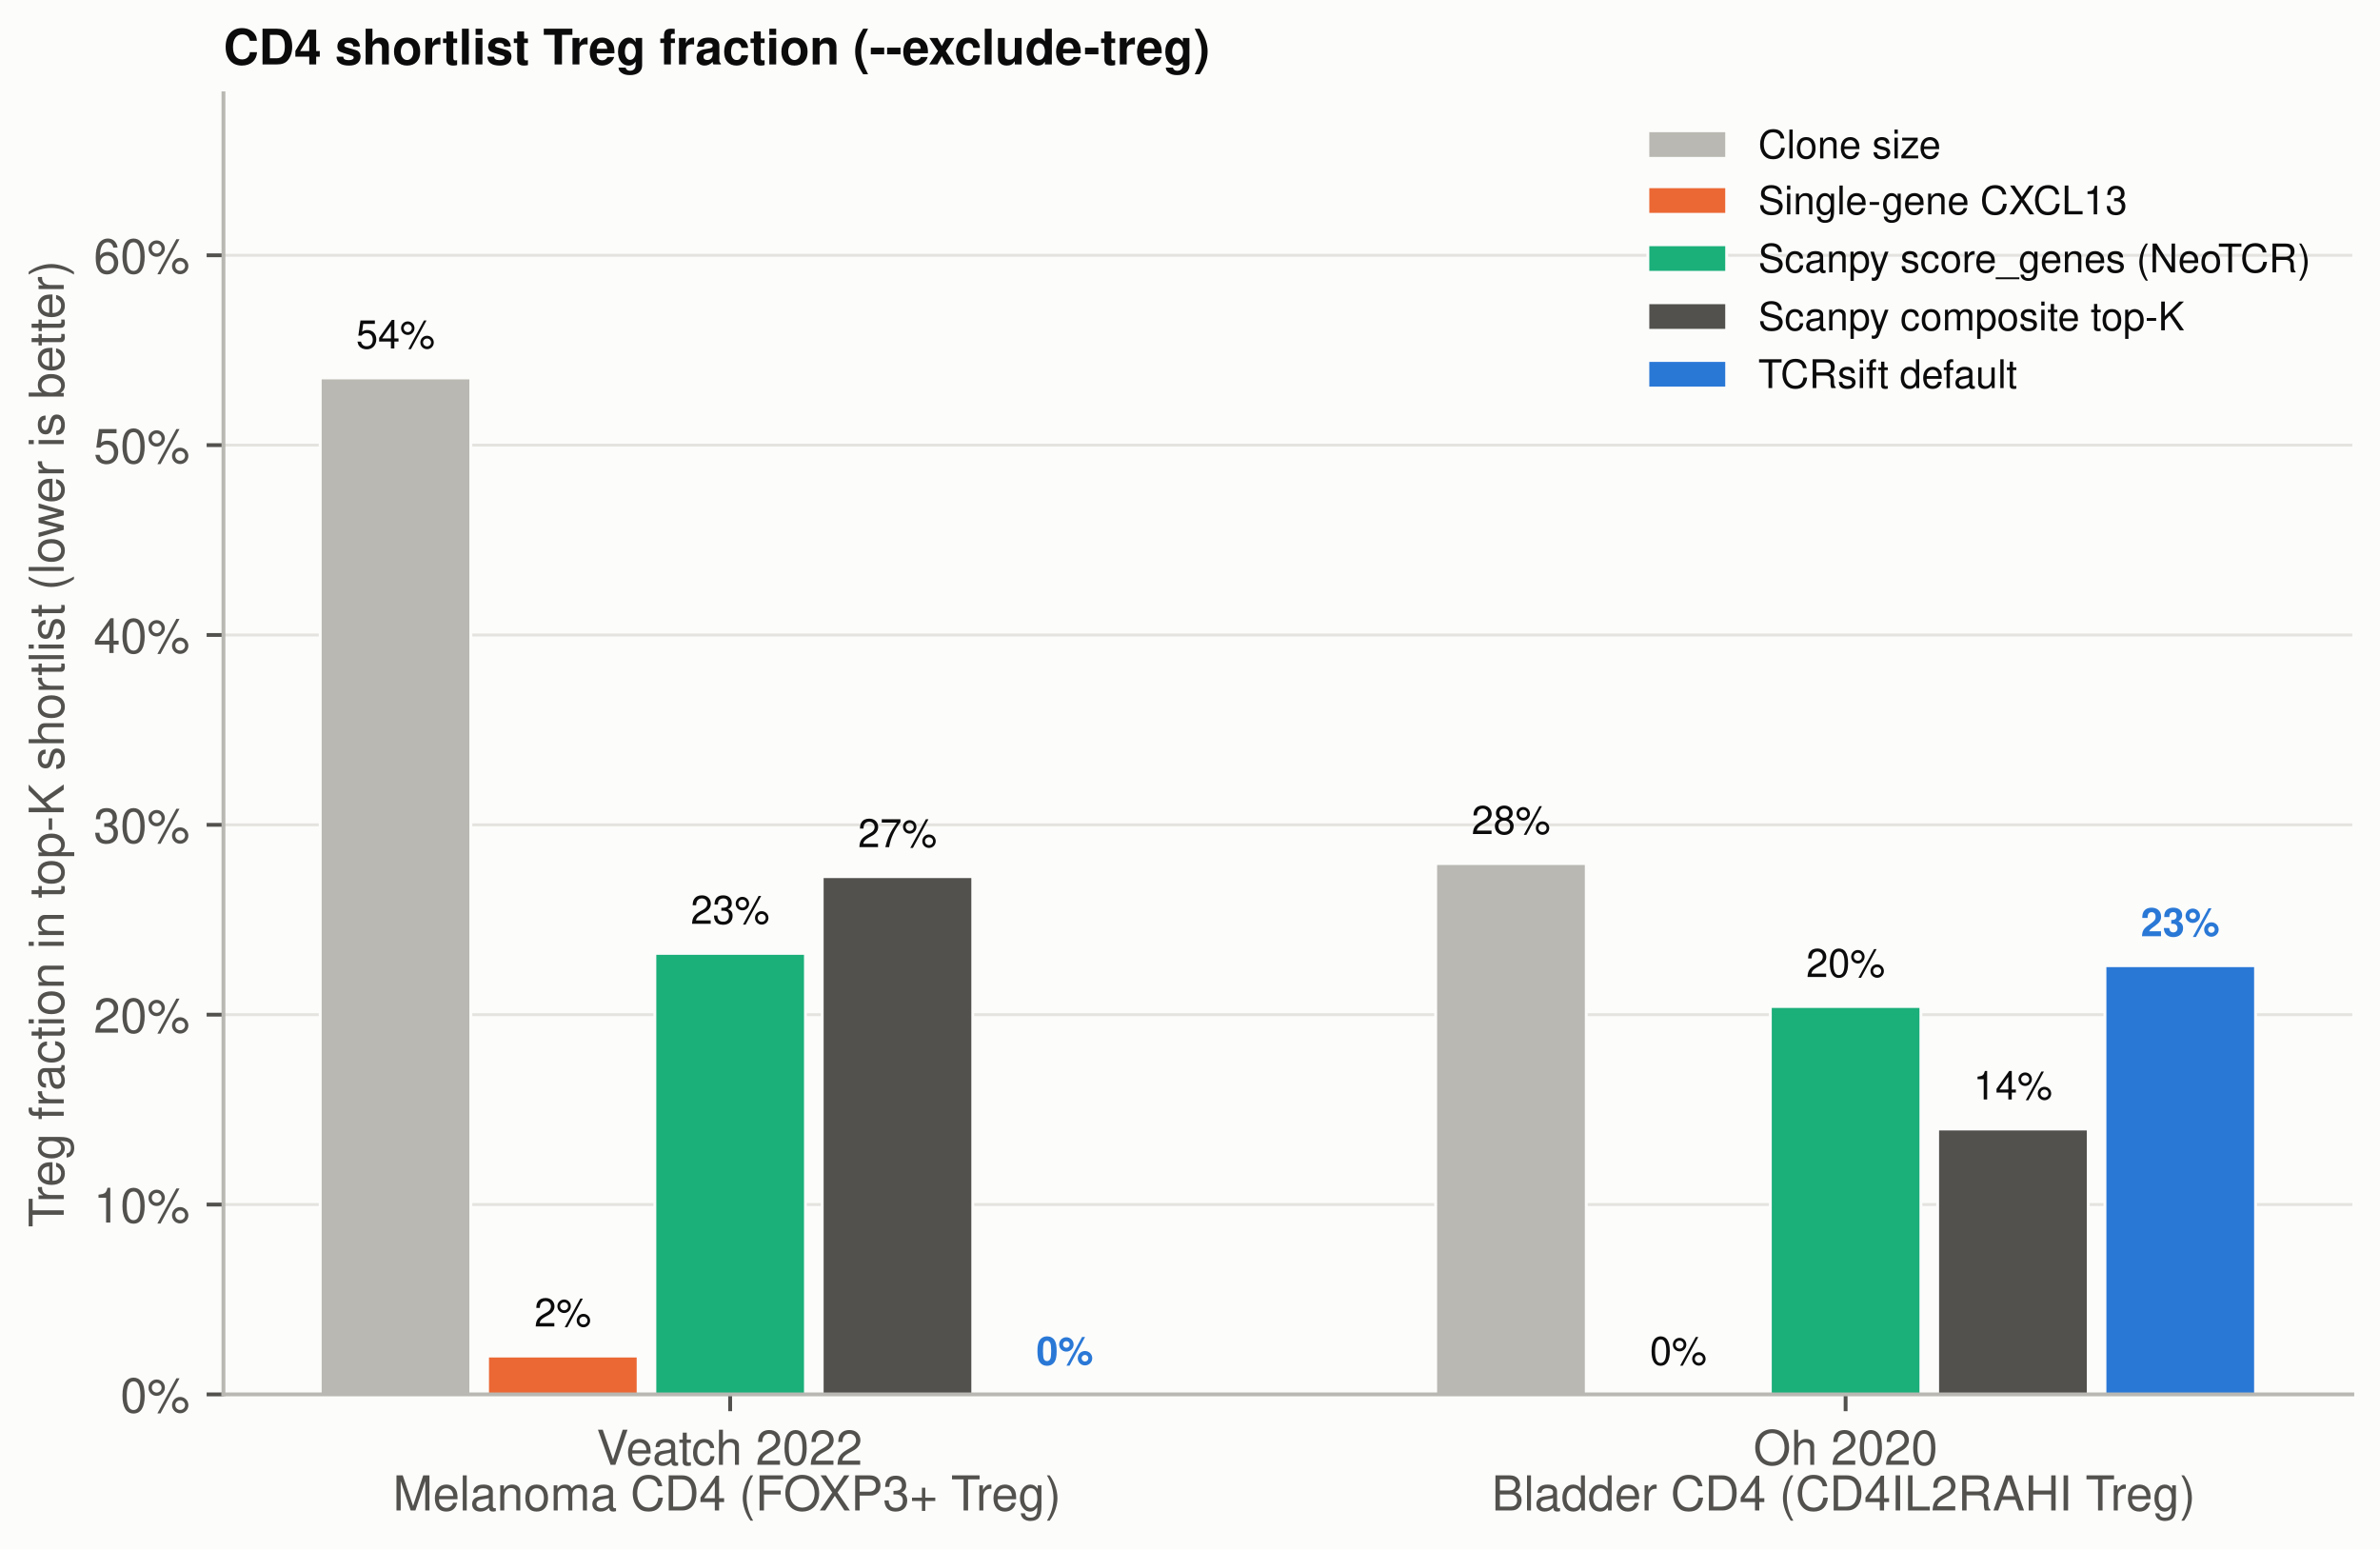
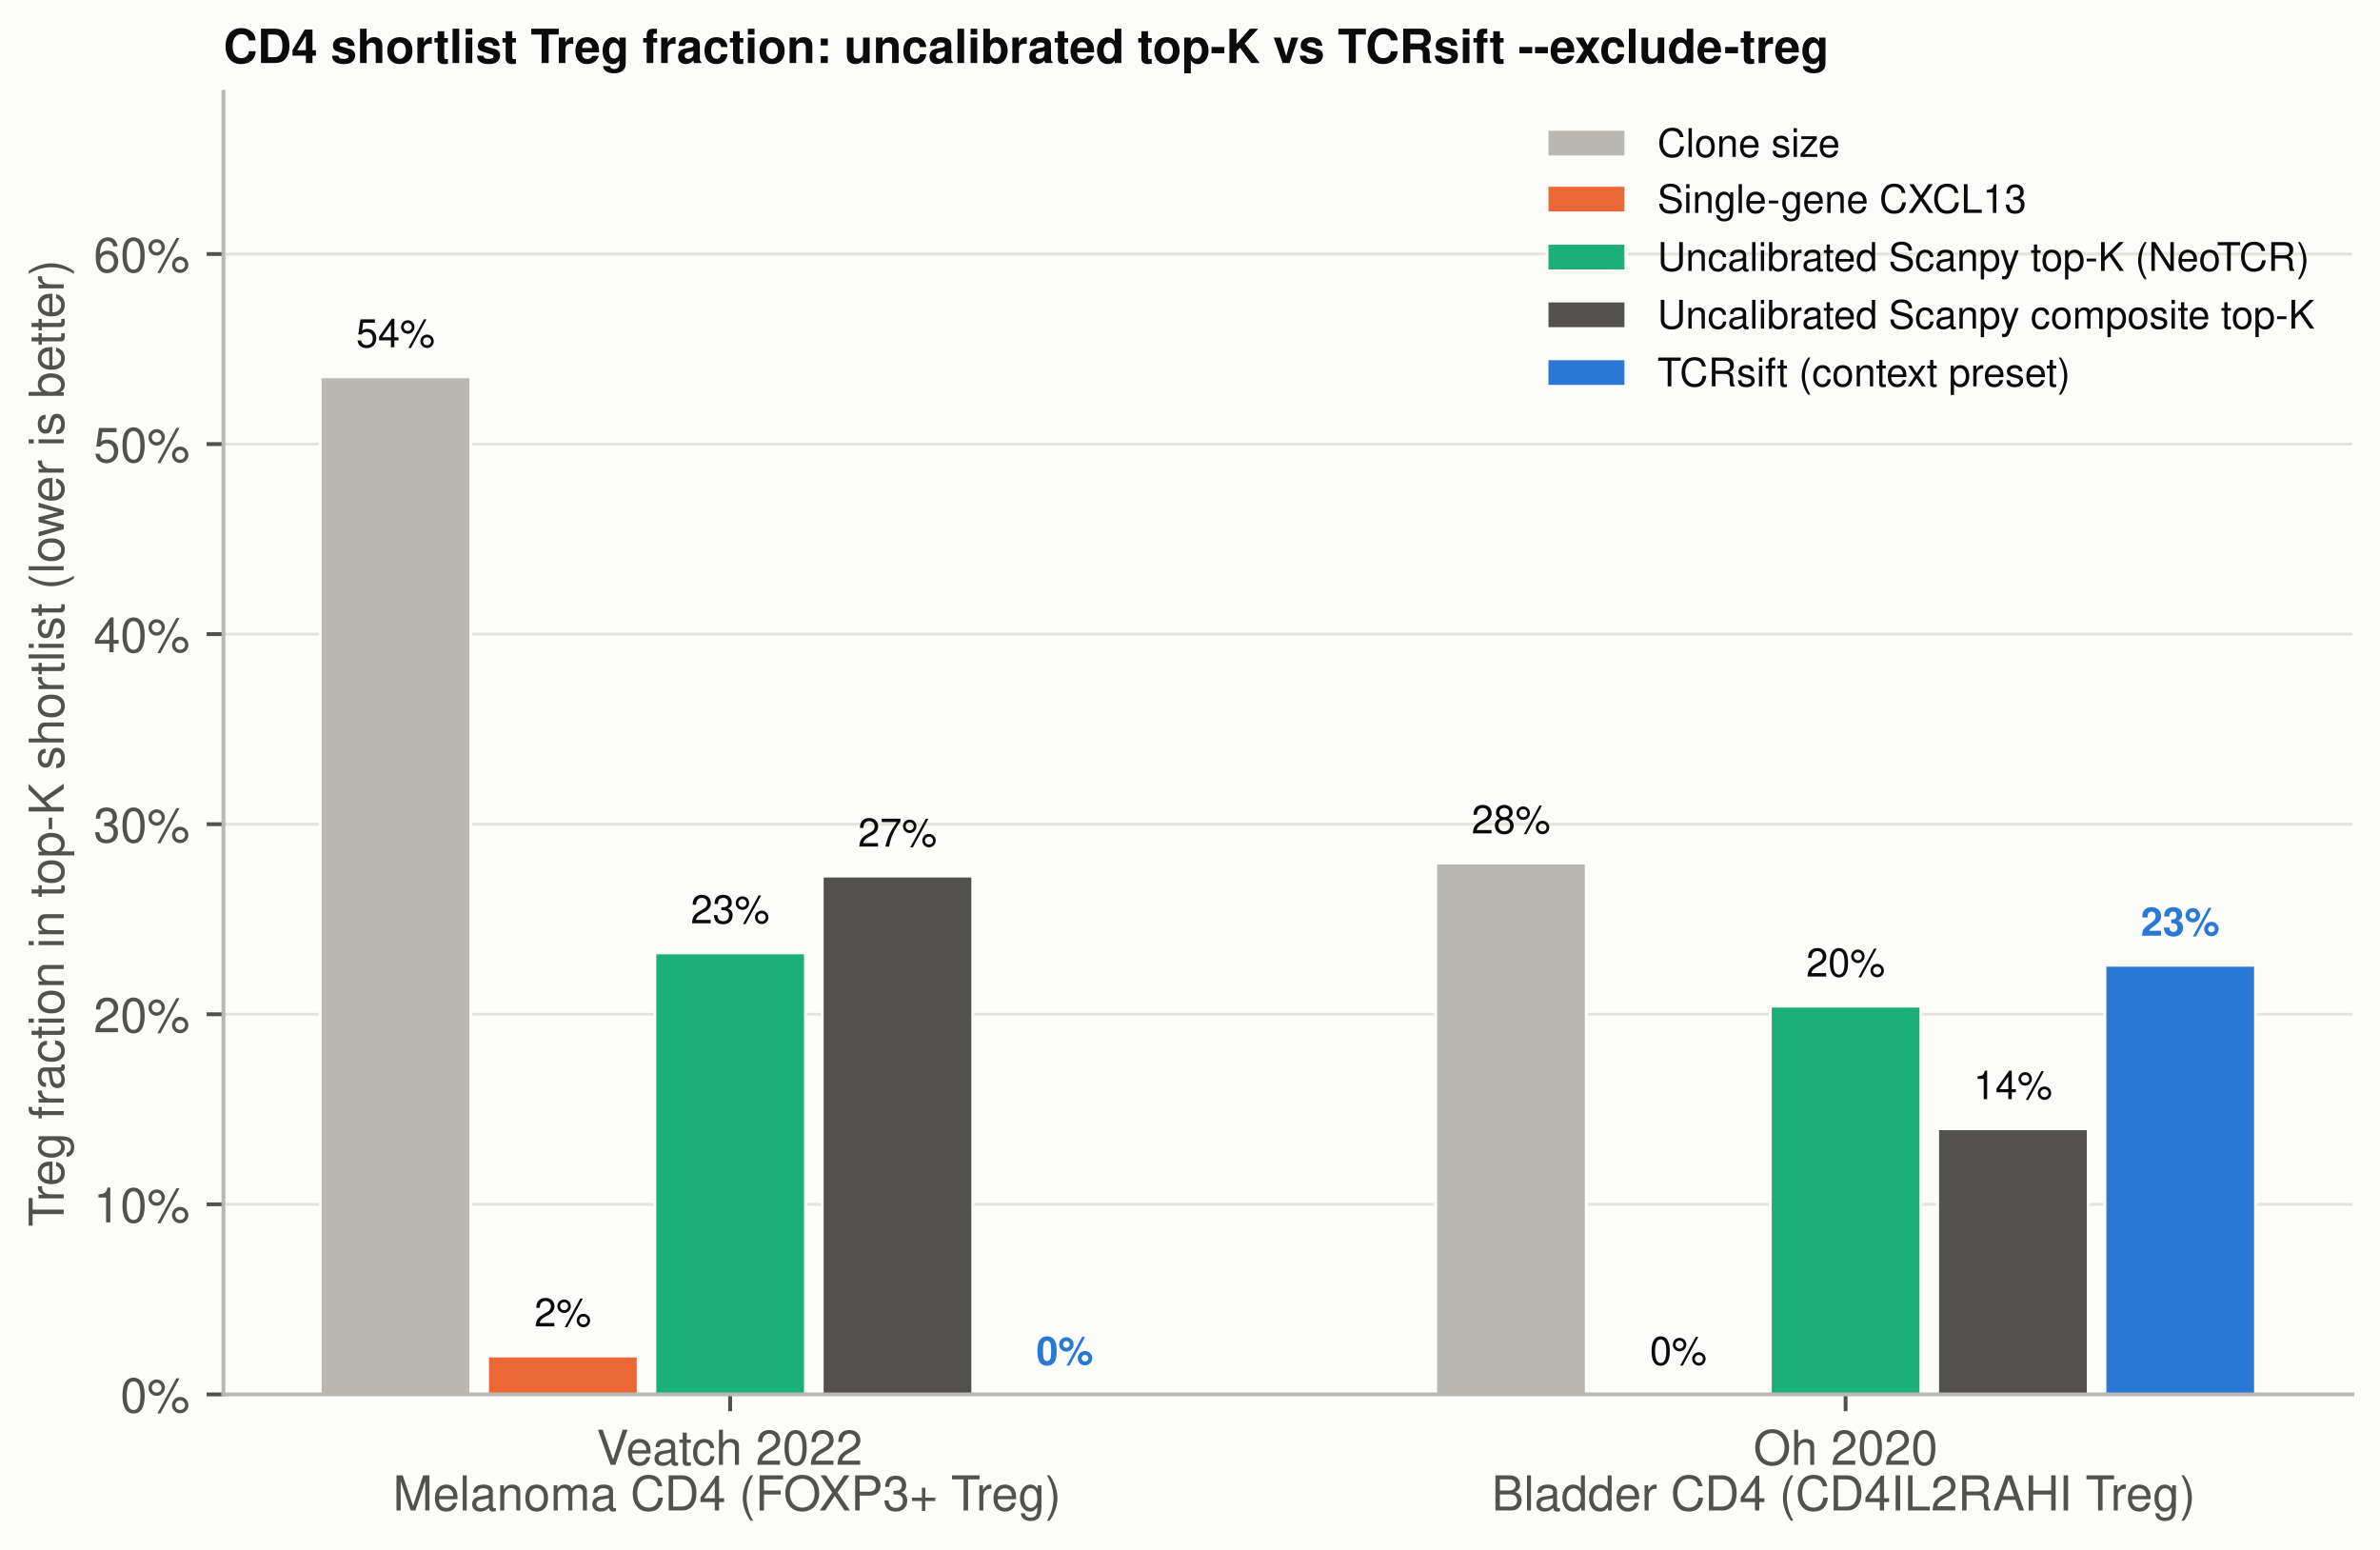
<svg xmlns="http://www.w3.org/2000/svg" xmlns:xlink="http://www.w3.org/1999/xlink" width="495.12pt" height="322.32pt" viewBox="0 0 495.12 322.32" version="1.1">
  <defs>
    <style type="text/css">*{stroke-linejoin: round; stroke-linecap: butt}</style>
  </defs>
  <g id="figure_1">
    <g id="patch_1">
      <path d="M 0 322.32  L 495.12 322.32  L 495.12 0  L 0 0  z " style="fill: #fcfcfb" />
    </g>
    <g id="axes_1">
      <g id="patch_2">
-         <path d="M 46.487 290.052  L 489.36 290.052  L 489.36 19.41  L 46.487 19.41  z " style="fill: #fcfcfb" />
+         <path d="M 46.487 290.052  L 489.36 290.052  L 489.36 19.11  L 46.487 19.11  z " style="fill: #fcfcfb" />
      </g>
      <g id="matplotlib.axis_1">
        <g id="xtick_1">
          <g id="line2d_1">
            <defs>
              <path id="mc6937c2ae9" d="M 0 0  L 0 3.5  " style="stroke: #52514e; stroke-width: 0.8" />
            </defs>
            <g>
              <use xlink:href="#mc6937c2ae9" x="151.897" y="290.052" style="fill: #52514e; stroke: #52514e; stroke-width: 0.8" />
            </g>
          </g>
          <g id="text_1">
            <text style="font-size: 10px; font-family: 'Helvetica', 'Arial', 'DejaVu Sans'; fill: #52514e" transform="translate(124.0935 304.701)">Veatch 2022</text>
            <text style="font-size: 10px; font-family: 'Helvetica', 'Arial', 'DejaVu Sans'; fill: #52514e" transform="translate(81.73097 314.1981)">Melanoma CD4 (FOXP3+ Treg)</text>
          </g>
        </g>
        <g id="xtick_2">
          <g id="line2d_2">
            <g>
              <use xlink:href="#mc6937c2ae9" x="383.949" y="290.052" style="fill: #52514e; stroke: #52514e; stroke-width: 0.8" />
            </g>
          </g>
          <g id="text_2">
            <text style="font-size: 10px; font-family: 'Helvetica', 'Arial', 'DejaVu Sans'; fill: #52514e" transform="translate(364.769 304.701)">Oh 2020</text>
            <text style="font-size: 10px; font-family: 'Helvetica', 'Arial', 'DejaVu Sans'; fill: #52514e" transform="translate(310.3096 314.1981)">Bladder CD4 (CD4IL2RAHI Treg)</text>
          </g>
        </g>
      </g>
      <g id="matplotlib.axis_2">
        <g id="ytick_1">
          <g id="line2d_3">
-             <path d="M 46.487 290.052  L 489.36 290.052  " clip-path="url(#pa2d28ba8f9)" style="fill: none; stroke: #e4e3df; stroke-width: 0.6; stroke-linecap: square" />
+             <path d="M 46.487 290.052  L 489.36 290.052  " clip-path="url(#pef6b3a5249)" style="fill: none; stroke: #e4e3df; stroke-width: 0.6; stroke-linecap: square" />
          </g>
          <g id="line2d_4">
            <defs>
              <path id="mceed921732" d="M 0 0  L -3.5 0  " style="stroke: #52514e; stroke-width: 0.8" />
            </defs>
            <g>
              <use xlink:href="#mceed921732" x="46.487" y="290.052" style="fill: #52514e; stroke: #52514e; stroke-width: 0.8" />
            </g>
          </g>
          <g id="text_3">
            <text style="font-size: 10px; font-family: 'Helvetica', 'Arial', 'DejaVu Sans'; text-anchor: end; fill: #52514e" x="39.487" y="293.802" transform="rotate(-0 39.48656 293.8021)">0%</text>
          </g>
        </g>
        <g id="ytick_2">
          <g id="line2d_5">
-             <path d="M 46.487 250.56  L 489.36 250.56  " clip-path="url(#pa2d28ba8f9)" style="fill: none; stroke: #e4e3df; stroke-width: 0.6; stroke-linecap: square" />
+             <path d="M 46.487 250.517  L 489.36 250.517  " clip-path="url(#pef6b3a5249)" style="fill: none; stroke: #e4e3df; stroke-width: 0.6; stroke-linecap: square" />
          </g>
          <g id="line2d_6">
            <g>
-               <use xlink:href="#mceed921732" x="46.487" y="250.56" style="fill: #52514e; stroke: #52514e; stroke-width: 0.8" />
+               <use xlink:href="#mceed921732" x="46.487" y="250.517" style="fill: #52514e; stroke: #52514e; stroke-width: 0.8" />
            </g>
          </g>
          <g id="text_4">
-             <text style="font-size: 10px; font-family: 'Helvetica', 'Arial', 'DejaVu Sans'; text-anchor: end; fill: #52514e" x="39.487" y="254.31" transform="rotate(-0 39.48656 254.3103)">10%</text>
+             <text style="font-size: 10px; font-family: 'Helvetica', 'Arial', 'DejaVu Sans'; text-anchor: end; fill: #52514e" x="39.487" y="254.267" transform="rotate(-0 39.48656 254.2665)">10%</text>
          </g>
        </g>
        <g id="ytick_3">
          <g id="line2d_7">
-             <path d="M 46.487 211.068  L 489.36 211.068  " clip-path="url(#pa2d28ba8f9)" style="fill: none; stroke: #e4e3df; stroke-width: 0.6; stroke-linecap: square" />
+             <path d="M 46.487 210.981  L 489.36 210.981  " clip-path="url(#pef6b3a5249)" style="fill: none; stroke: #e4e3df; stroke-width: 0.6; stroke-linecap: square" />
          </g>
          <g id="line2d_8">
            <g>
-               <use xlink:href="#mceed921732" x="46.487" y="211.068" style="fill: #52514e; stroke: #52514e; stroke-width: 0.8" />
+               <use xlink:href="#mceed921732" x="46.487" y="210.981" style="fill: #52514e; stroke: #52514e; stroke-width: 0.8" />
            </g>
          </g>
          <g id="text_5">
-             <text style="font-size: 10px; font-family: 'Helvetica', 'Arial', 'DejaVu Sans'; text-anchor: end; fill: #52514e" x="39.487" y="214.818" transform="rotate(-0 39.48656 214.8185)">20%</text>
+             <text style="font-size: 10px; font-family: 'Helvetica', 'Arial', 'DejaVu Sans'; text-anchor: end; fill: #52514e" x="39.487" y="214.731" transform="rotate(-0 39.48656 214.7309)">20%</text>
          </g>
        </g>
        <g id="ytick_4">
          <g id="line2d_9">
-             <path d="M 46.487 171.577  L 489.36 171.577  " clip-path="url(#pa2d28ba8f9)" style="fill: none; stroke: #e4e3df; stroke-width: 0.6; stroke-linecap: square" />
+             <path d="M 46.487 171.445  L 489.36 171.445  " clip-path="url(#pef6b3a5249)" style="fill: none; stroke: #e4e3df; stroke-width: 0.6; stroke-linecap: square" />
          </g>
          <g id="line2d_10">
            <g>
-               <use xlink:href="#mceed921732" x="46.487" y="171.577" style="fill: #52514e; stroke: #52514e; stroke-width: 0.8" />
+               <use xlink:href="#mceed921732" x="46.487" y="171.445" style="fill: #52514e; stroke: #52514e; stroke-width: 0.8" />
            </g>
          </g>
          <g id="text_6">
-             <text style="font-size: 10px; font-family: 'Helvetica', 'Arial', 'DejaVu Sans'; text-anchor: end; fill: #52514e" x="39.487" y="175.327" transform="rotate(-0 39.48656 175.3267)">30%</text>
+             <text style="font-size: 10px; font-family: 'Helvetica', 'Arial', 'DejaVu Sans'; text-anchor: end; fill: #52514e" x="39.487" y="175.195" transform="rotate(-0 39.48656 175.1953)">30%</text>
          </g>
        </g>
        <g id="ytick_5">
          <g id="line2d_11">
-             <path d="M 46.487 132.085  L 489.36 132.085  " clip-path="url(#pa2d28ba8f9)" style="fill: none; stroke: #e4e3df; stroke-width: 0.6; stroke-linecap: square" />
+             <path d="M 46.487 131.91  L 489.36 131.91  " clip-path="url(#pef6b3a5249)" style="fill: none; stroke: #e4e3df; stroke-width: 0.6; stroke-linecap: square" />
          </g>
          <g id="line2d_12">
            <g>
-               <use xlink:href="#mceed921732" x="46.487" y="132.085" style="fill: #52514e; stroke: #52514e; stroke-width: 0.8" />
+               <use xlink:href="#mceed921732" x="46.487" y="131.91" style="fill: #52514e; stroke: #52514e; stroke-width: 0.8" />
            </g>
          </g>
          <g id="text_7">
-             <text style="font-size: 10px; font-family: 'Helvetica', 'Arial', 'DejaVu Sans'; text-anchor: end; fill: #52514e" x="39.487" y="135.835" transform="rotate(-0 39.48656 135.8349)">40%</text>
+             <text style="font-size: 10px; font-family: 'Helvetica', 'Arial', 'DejaVu Sans'; text-anchor: end; fill: #52514e" x="39.487" y="135.66" transform="rotate(-0 39.48656 135.6598)">40%</text>
          </g>
        </g>
        <g id="ytick_6">
          <g id="line2d_13">
-             <path d="M 46.487 92.593  L 489.36 92.593  " clip-path="url(#pa2d28ba8f9)" style="fill: none; stroke: #e4e3df; stroke-width: 0.6; stroke-linecap: square" />
+             <path d="M 46.487 92.374  L 489.36 92.374  " clip-path="url(#pef6b3a5249)" style="fill: none; stroke: #e4e3df; stroke-width: 0.6; stroke-linecap: square" />
          </g>
          <g id="line2d_14">
            <g>
-               <use xlink:href="#mceed921732" x="46.487" y="92.593" style="fill: #52514e; stroke: #52514e; stroke-width: 0.8" />
+               <use xlink:href="#mceed921732" x="46.487" y="92.374" style="fill: #52514e; stroke: #52514e; stroke-width: 0.8" />
            </g>
          </g>
          <g id="text_8">
-             <text style="font-size: 10px; font-family: 'Helvetica', 'Arial', 'DejaVu Sans'; text-anchor: end; fill: #52514e" x="39.487" y="96.343" transform="rotate(-0 39.48656 96.34306)">50%</text>
+             <text style="font-size: 10px; font-family: 'Helvetica', 'Arial', 'DejaVu Sans'; text-anchor: end; fill: #52514e" x="39.487" y="96.124" transform="rotate(-0 39.48656 96.12418)">50%</text>
          </g>
        </g>
        <g id="ytick_7">
          <g id="line2d_15">
-             <path d="M 46.487 53.101  L 489.36 53.101  " clip-path="url(#pa2d28ba8f9)" style="fill: none; stroke: #e4e3df; stroke-width: 0.6; stroke-linecap: square" />
+             <path d="M 46.487 52.839  L 489.36 52.839  " clip-path="url(#pef6b3a5249)" style="fill: none; stroke: #e4e3df; stroke-width: 0.6; stroke-linecap: square" />
          </g>
          <g id="line2d_16">
            <g>
-               <use xlink:href="#mceed921732" x="46.487" y="53.101" style="fill: #52514e; stroke: #52514e; stroke-width: 0.8" />
+               <use xlink:href="#mceed921732" x="46.487" y="52.839" style="fill: #52514e; stroke: #52514e; stroke-width: 0.8" />
            </g>
          </g>
          <g id="text_9">
-             <text style="font-size: 10px; font-family: 'Helvetica', 'Arial', 'DejaVu Sans'; text-anchor: end; fill: #52514e" x="39.487" y="56.851" transform="rotate(-0 39.48656 56.85125)">60%</text>
+             <text style="font-size: 10px; font-family: 'Helvetica', 'Arial', 'DejaVu Sans'; text-anchor: end; fill: #52514e" x="39.487" y="56.589" transform="rotate(-0 39.48656 56.5886)">60%</text>
          </g>
        </g>
        <g id="text_10">
-           <text style="font-size: 10px; font-family: 'Helvetica', 'Arial', 'DejaVu Sans'; text-anchor: middle; fill: #52514e" x="13.26" y="154.731" transform="rotate(-90 13.26 154.731)">Treg fraction in top-K shortlist (lower is better)</text>
+           <text style="font-size: 10px; font-family: 'Helvetica', 'Arial', 'DejaVu Sans'; text-anchor: middle; fill: #52514e" x="13.26" y="154.581" transform="rotate(-90 13.26 154.581)">Treg fraction in top-K shortlist (lower is better)</text>
        </g>
      </g>
      <g id="patch_3">
-         <path d="M 66.617 290.052  L 97.944 290.052  L 97.944 78.613  L 66.617 78.613  z " clip-path="url(#pa2d28ba8f9)" style="fill: #b9b8b2; stroke: #fcfcfb; stroke-width: 0.6; stroke-linejoin: miter" />
+         <path d="M 66.617 290.052  L 97.944 290.052  L 97.944 78.379  L 66.617 78.379  z " clip-path="url(#pef6b3a5249)" style="fill: #b9b8b2; stroke: #fcfcfb; stroke-width: 0.6; stroke-linejoin: miter" />
      </g>
      <g id="patch_4">
-         <path d="M 298.67 290.052  L 329.997 290.052  L 329.997 179.633  L 298.67 179.633  z " clip-path="url(#pa2d28ba8f9)" style="fill: #b9b8b2; stroke: #fcfcfb; stroke-width: 0.6; stroke-linejoin: miter" />
+         <path d="M 298.67 290.052  L 329.997 290.052  L 329.997 179.511  L 298.67 179.511  z " clip-path="url(#pef6b3a5249)" style="fill: #b9b8b2; stroke: #fcfcfb; stroke-width: 0.6; stroke-linejoin: miter" />
      </g>
      <g id="patch_5">
-         <path d="M 101.425 290.052  L 132.752 290.052  L 132.752 282.075  L 101.425 282.075  z " clip-path="url(#pa2d28ba8f9)" style="fill: #eb6834; stroke: #fcfcfb; stroke-width: 0.6; stroke-linejoin: miter" />
+         <path d="M 101.425 290.052  L 132.752 290.052  L 132.752 282.066  L 101.425 282.066  z " clip-path="url(#pef6b3a5249)" style="fill: #eb6834; stroke: #fcfcfb; stroke-width: 0.6; stroke-linejoin: miter" />
      </g>
      <g id="patch_6">
-         <path d="M 333.478 290.052  L 364.805 290.052  L 364.805 290.052  L 333.478 290.052  z " clip-path="url(#pa2d28ba8f9)" style="fill: #eb6834; stroke: #fcfcfb; stroke-width: 0.6; stroke-linejoin: miter" />
+         <path d="M 333.478 290.052  L 364.805 290.052  L 364.805 290.052  L 333.478 290.052  z " clip-path="url(#pef6b3a5249)" style="fill: #eb6834; stroke: #fcfcfb; stroke-width: 0.6; stroke-linejoin: miter" />
      </g>
      <g id="patch_7">
-         <path d="M 136.233 290.052  L 167.56 290.052  L 167.56 198.313  L 136.233 198.313  z " clip-path="url(#pa2d28ba8f9)" style="fill: #1baf7a; stroke: #fcfcfb; stroke-width: 0.6; stroke-linejoin: miter" />
+         <path d="M 136.233 290.052  L 167.56 290.052  L 167.56 198.211  L 136.233 198.211  z " clip-path="url(#pef6b3a5249)" style="fill: #1baf7a; stroke: #fcfcfb; stroke-width: 0.6; stroke-linejoin: miter" />
      </g>
      <g id="patch_8">
-         <path d="M 368.286 290.052  L 399.613 290.052  L 399.613 209.37  L 368.286 209.37  z " clip-path="url(#pa2d28ba8f9)" style="fill: #1baf7a; stroke: #fcfcfb; stroke-width: 0.6; stroke-linejoin: miter" />
+         <path d="M 368.286 290.052  L 399.613 290.052  L 399.613 209.281  L 368.286 209.281  z " clip-path="url(#pef6b3a5249)" style="fill: #1baf7a; stroke: #fcfcfb; stroke-width: 0.6; stroke-linejoin: miter" />
      </g>
      <g id="patch_9">
-         <path d="M 171.041 290.052  L 202.368 290.052  L 202.368 182.358  L 171.041 182.358  z " clip-path="url(#pa2d28ba8f9)" style="fill: #52514e; stroke: #fcfcfb; stroke-width: 0.6; stroke-linejoin: miter" />
+         <path d="M 171.041 290.052  L 202.368 290.052  L 202.368 182.239  L 171.041 182.239  z " clip-path="url(#pef6b3a5249)" style="fill: #52514e; stroke: #fcfcfb; stroke-width: 0.6; stroke-linejoin: miter" />
      </g>
      <g id="patch_10">
-         <path d="M 403.094 290.052  L 434.421 290.052  L 434.421 234.843  L 403.094 234.843  z " clip-path="url(#pa2d28ba8f9)" style="fill: #52514e; stroke: #fcfcfb; stroke-width: 0.6; stroke-linejoin: miter" />
+         <path d="M 403.094 290.052  L 434.421 290.052  L 434.421 234.781  L 403.094 234.781  z " clip-path="url(#pef6b3a5249)" style="fill: #52514e; stroke: #fcfcfb; stroke-width: 0.6; stroke-linejoin: miter" />
      </g>
      <g id="patch_11">
-         <path d="M 205.849 290.052  L 237.176 290.052  L 237.176 290.052  L 205.849 290.052  z " clip-path="url(#pa2d28ba8f9)" style="fill: #2a78d6; stroke: #fcfcfb; stroke-width: 0.6; stroke-linejoin: miter" />
+         <path d="M 205.849 290.052  L 237.176 290.052  L 237.176 290.052  L 205.849 290.052  z " clip-path="url(#pef6b3a5249)" style="fill: #2a78d6; stroke: #fcfcfb; stroke-width: 0.6; stroke-linejoin: miter" />
      </g>
      <g id="patch_12">
-         <path d="M 437.902 290.052  L 469.229 290.052  L 469.229 200.88  L 437.902 200.88  z " clip-path="url(#pa2d28ba8f9)" style="fill: #2a78d6; stroke: #fcfcfb; stroke-width: 0.6; stroke-linejoin: miter" />
+         <path d="M 437.902 290.052  L 469.229 290.052  L 469.229 200.781  L 437.902 200.781  z " clip-path="url(#pef6b3a5249)" style="fill: #2a78d6; stroke: #fcfcfb; stroke-width: 0.6; stroke-linejoin: miter" />
      </g>
      <g id="patch_13">
-         <path d="M 46.487 290.052  L 46.487 19.41  " style="fill: none; stroke: #b9b8b2; stroke-width: 0.8; stroke-linejoin: miter; stroke-linecap: square" />
+         <path d="M 46.487 290.052  L 46.487 19.11  " style="fill: none; stroke: #b9b8b2; stroke-width: 0.8; stroke-linejoin: miter; stroke-linecap: square" />
      </g>
      <g id="patch_14">
        <path d="M 46.487 290.052  L 489.36 290.052  " style="fill: none; stroke: #b9b8b2; stroke-width: 0.8; stroke-linejoin: miter; stroke-linecap: square" />
      </g>
      <g id="text_11">
-         <text style="font-size: 8.2px; font-family: 'Helvetica', 'Arial', 'DejaVu Sans'; text-anchor: middle; fill: #0b0b0b" x="82.281" y="72.481" transform="rotate(-0 82.28072 72.48058)">54%</text>
+         <text style="font-size: 8.2px; font-family: 'Helvetica', 'Arial', 'DejaVu Sans'; text-anchor: middle; fill: #0b0b0b" x="82.281" y="72.241" transform="rotate(-0 82.28072 72.24095)">54%</text>
      </g>
      <g id="text_12">
-         <text style="font-size: 8.2px; font-family: 'Helvetica', 'Arial', 'DejaVu Sans'; text-anchor: middle; fill: #0b0b0b" x="314.334" y="173.501" transform="rotate(-0 314.3336 173.5006)">28%</text>
+         <text style="font-size: 8.2px; font-family: 'Helvetica', 'Arial', 'DejaVu Sans'; text-anchor: middle; fill: #0b0b0b" x="314.334" y="173.373" transform="rotate(-0 314.3336 173.373)">28%</text>
      </g>
      <g id="text_13">
-         <text style="font-size: 8.2px; font-family: 'Helvetica', 'Arial', 'DejaVu Sans'; text-anchor: middle; fill: #0b0b0b" x="117.089" y="275.942" transform="rotate(-0 117.0887 275.9424)">2%</text>
+         <text style="font-size: 8.2px; font-family: 'Helvetica', 'Arial', 'DejaVu Sans'; text-anchor: middle; fill: #0b0b0b" x="117.089" y="275.928" transform="rotate(-0 117.0887 275.9283)">2%</text>
      </g>
      <g id="text_14">
-         <text style="font-size: 8.2px; font-family: 'Helvetica', 'Arial', 'DejaVu Sans'; text-anchor: middle; fill: #0b0b0b" x="349.142" y="283.92" transform="rotate(-0 349.1416 283.9197)">0%</text>
+         <text style="font-size: 8.2px; font-family: 'Helvetica', 'Arial', 'DejaVu Sans'; text-anchor: middle; fill: #0b0b0b" x="349.142" y="283.914" transform="rotate(-0 349.1416 283.9145)">0%</text>
      </g>
      <g id="text_15">
-         <text style="font-size: 8.2px; font-family: 'Helvetica', 'Arial', 'DejaVu Sans'; text-anchor: middle; fill: #0b0b0b" x="151.897" y="192.18" transform="rotate(-0 151.8966 192.1803)">23%</text>
+         <text style="font-size: 8.2px; font-family: 'Helvetica', 'Arial', 'DejaVu Sans'; text-anchor: middle; fill: #0b0b0b" x="151.897" y="192.073" transform="rotate(-0 151.8966 192.0733)">23%</text>
      </g>
      <g id="text_16">
-         <text style="font-size: 8.2px; font-family: 'Helvetica', 'Arial', 'DejaVu Sans'; text-anchor: middle; fill: #0b0b0b" x="383.949" y="203.238" transform="rotate(-0 383.9495 203.238)">20%</text>
+         <text style="font-size: 8.2px; font-family: 'Helvetica', 'Arial', 'DejaVu Sans'; text-anchor: middle; fill: #0b0b0b" x="383.949" y="203.143" transform="rotate(-0 383.9495 203.1433)">20%</text>
      </g>
      <g id="text_17">
-         <text style="font-size: 8.2px; font-family: 'Helvetica', 'Arial', 'DejaVu Sans'; text-anchor: middle; fill: #0b0b0b" x="186.705" y="176.226" transform="rotate(-0 186.7045 176.2256)">27%</text>
+         <text style="font-size: 8.2px; font-family: 'Helvetica', 'Arial', 'DejaVu Sans'; text-anchor: middle; fill: #0b0b0b" x="186.705" y="176.101" transform="rotate(-0 186.7045 176.1009)">27%</text>
      </g>
      <g id="text_18">
-         <text style="font-size: 8.2px; font-family: 'Helvetica', 'Arial', 'DejaVu Sans'; text-anchor: middle; fill: #0b0b0b" x="418.757" y="228.71" transform="rotate(-0 418.7574 228.7102)">14%</text>
+         <text style="font-size: 8.2px; font-family: 'Helvetica', 'Arial', 'DejaVu Sans'; text-anchor: middle; fill: #0b0b0b" x="418.757" y="228.644" transform="rotate(-0 418.7574 228.6437)">14%</text>
      </g>
      <g id="text_19">
-         <text style="font-weight: 700; font-size: 8.2px; font-family: 'Helvetica', 'Arial', 'DejaVu Sans'; text-anchor: middle; fill: #2a78d6" x="221.512" y="283.92" transform="rotate(-0 221.5125 283.9197)">0%</text>
+         <text style="font-weight: 700; font-size: 8.2px; font-family: 'Helvetica', 'Arial', 'DejaVu Sans'; text-anchor: middle; fill: #2a78d6" x="221.512" y="283.914" transform="rotate(-0 221.5125 283.9145)">0%</text>
      </g>
      <g id="text_20">
-         <text style="font-weight: 700; font-size: 8.2px; font-family: 'Helvetica', 'Arial', 'DejaVu Sans'; text-anchor: middle; fill: #2a78d6" x="453.565" y="194.747" transform="rotate(-0 453.5654 194.7472)">23%</text>
+         <text style="font-weight: 700; font-size: 8.2px; font-family: 'Helvetica', 'Arial', 'DejaVu Sans'; text-anchor: middle; fill: #2a78d6" x="453.565" y="194.643" transform="rotate(-0 453.5654 194.6431)">23%</text>
      </g>
      <g id="text_21">
-         <text style="font-weight: 700; font-size: 10.2px; font-family: 'Helvetica', 'Arial', 'DejaVu Sans'; text-anchor: start; fill: #0b0b0b" x="46.487" y="13.41" transform="rotate(-0 46.48656 13.41)">CD4 shortlist Treg fraction (--exclude-treg)</text>
+         <text style="font-weight: 700; font-size: 9.8px; font-family: 'Helvetica', 'Arial', 'DejaVu Sans'; text-anchor: start; fill: #0b0b0b" x="46.487" y="13.11" transform="rotate(-0 46.48656 13.11)">CD4 shortlist Treg fraction: uncalibrated top-K vs TCRsift --exclude-treg</text>
      </g>
      <g id="legend_1">
        <g id="patch_15">
-           <path d="M 342.809 32.94  L 359.209 32.94  L 359.209 27.2  L 342.809 27.2  z " style="fill: #b9b8b2; stroke: #fcfcfb; stroke-width: 0.6; stroke-linejoin: miter" />
+           <path d="M 321.834 32.64  L 338.234 32.64  L 338.234 26.9  L 321.834 26.9  z " style="fill: #b9b8b2; stroke: #fcfcfb; stroke-width: 0.6; stroke-linejoin: miter" />
        </g>
        <g id="text_22">
-           <text style="font-size: 8.2px; font-family: 'Helvetica', 'Arial', 'DejaVu Sans'; text-anchor: start; fill: #0b0b0b" x="365.769" y="32.94" transform="rotate(-0 365.7689 32.94)">Clone size</text>
+           <text style="font-size: 8.2px; font-family: 'Helvetica', 'Arial', 'DejaVu Sans'; text-anchor: start; fill: #0b0b0b" x="344.794" y="32.64" transform="rotate(-0 344.7935 32.64)">Clone size</text>
        </g>
        <g id="patch_16">
-           <path d="M 342.809 44.583  L 359.209 44.583  L 359.209 38.843  L 342.809 38.843  z " style="fill: #eb6834; stroke: #fcfcfb; stroke-width: 0.6; stroke-linejoin: miter" />
+           <path d="M 321.834 44.283  L 338.234 44.283  L 338.234 38.543  L 321.834 38.543  z " style="fill: #eb6834; stroke: #fcfcfb; stroke-width: 0.6; stroke-linejoin: miter" />
        </g>
        <g id="text_23">
-           <text style="font-size: 8.2px; font-family: 'Helvetica', 'Arial', 'DejaVu Sans'; text-anchor: start; fill: #0b0b0b" x="365.769" y="44.583" transform="rotate(-0 365.7689 44.58336)">Single-gene CXCL13</text>
+           <text style="font-size: 8.2px; font-family: 'Helvetica', 'Arial', 'DejaVu Sans'; text-anchor: start; fill: #0b0b0b" x="344.794" y="44.283" transform="rotate(-0 344.7935 44.28336)">Single-gene CXCL13</text>
        </g>
        <g id="patch_17">
-           <path d="M 342.809 56.648  L 359.209 56.648  L 359.209 50.908  L 342.809 50.908  z " style="fill: #1baf7a; stroke: #fcfcfb; stroke-width: 0.6; stroke-linejoin: miter" />
+           <path d="M 321.834 56.348  L 338.234 56.348  L 338.234 50.608  L 321.834 50.608  z " style="fill: #1baf7a; stroke: #fcfcfb; stroke-width: 0.6; stroke-linejoin: miter" />
        </g>
        <g id="text_24">
-           <text style="font-size: 8.2px; font-family: 'Helvetica', 'Arial', 'DejaVu Sans'; text-anchor: start; fill: #0b0b0b" x="365.769" y="56.648" transform="rotate(-0 365.7689 56.64761)">Scanpy score_genes (NeoTCR)</text>
+           <text style="font-size: 8.2px; font-family: 'Helvetica', 'Arial', 'DejaVu Sans'; text-anchor: start; fill: #0b0b0b" x="344.794" y="56.348" transform="rotate(-0 344.7935 56.34761)">Uncalibrated Scanpy top-K (NeoTCR)</text>
        </g>
        <g id="patch_18">
-           <path d="M 342.809 68.712  L 359.209 68.712  L 359.209 62.972  L 342.809 62.972  z " style="fill: #52514e; stroke: #fcfcfb; stroke-width: 0.6; stroke-linejoin: miter" />
+           <path d="M 321.834 68.355  L 338.234 68.355  L 338.234 62.615  L 321.834 62.615  z " style="fill: #52514e; stroke: #fcfcfb; stroke-width: 0.6; stroke-linejoin: miter" />
        </g>
        <g id="text_25">
-           <text style="font-size: 8.2px; font-family: 'Helvetica', 'Arial', 'DejaVu Sans'; text-anchor: start; fill: #0b0b0b" x="365.769" y="68.712" transform="rotate(-0 365.7689 68.71186)">Scanpy composite top-K</text>
+           <text style="font-size: 8.2px; font-family: 'Helvetica', 'Arial', 'DejaVu Sans'; text-anchor: start; fill: #0b0b0b" x="344.794" y="68.355" transform="rotate(-0 344.7935 68.35548)">Uncalibrated Scanpy composite top-K</text>
        </g>
        <g id="patch_19">
-           <path d="M 342.809 80.72  L 359.209 80.72  L 359.209 74.98  L 342.809 74.98  z " style="fill: #2a78d6; stroke: #fcfcfb; stroke-width: 0.6; stroke-linejoin: miter" />
+           <path d="M 321.834 80.363  L 338.234 80.363  L 338.234 74.623  L 321.834 74.623  z " style="fill: #2a78d6; stroke: #fcfcfb; stroke-width: 0.6; stroke-linejoin: miter" />
        </g>
        <g id="text_26">
-           <text style="font-size: 8.2px; font-family: 'Helvetica', 'Arial', 'DejaVu Sans'; text-anchor: start; fill: #0b0b0b" x="365.769" y="80.72" transform="rotate(-0 365.7689 80.71973)">TCRsift default</text>
+           <text style="font-size: 8.2px; font-family: 'Helvetica', 'Arial', 'DejaVu Sans'; text-anchor: start; fill: #0b0b0b" x="344.794" y="80.363" transform="rotate(-0 344.7935 80.36336)">TCRsift (context preset)</text>
        </g>
      </g>
    </g>
  </g>
  <defs>
-     <clipPath id="pa2d28ba8f9">
-       <rect x="46.487" y="19.41" width="442.873" height="270.642" />
+     <clipPath id="pef6b3a5249">
+       <rect x="46.487" y="19.11" width="442.873" height="270.942" />
    </clipPath>
  </defs>
</svg>
